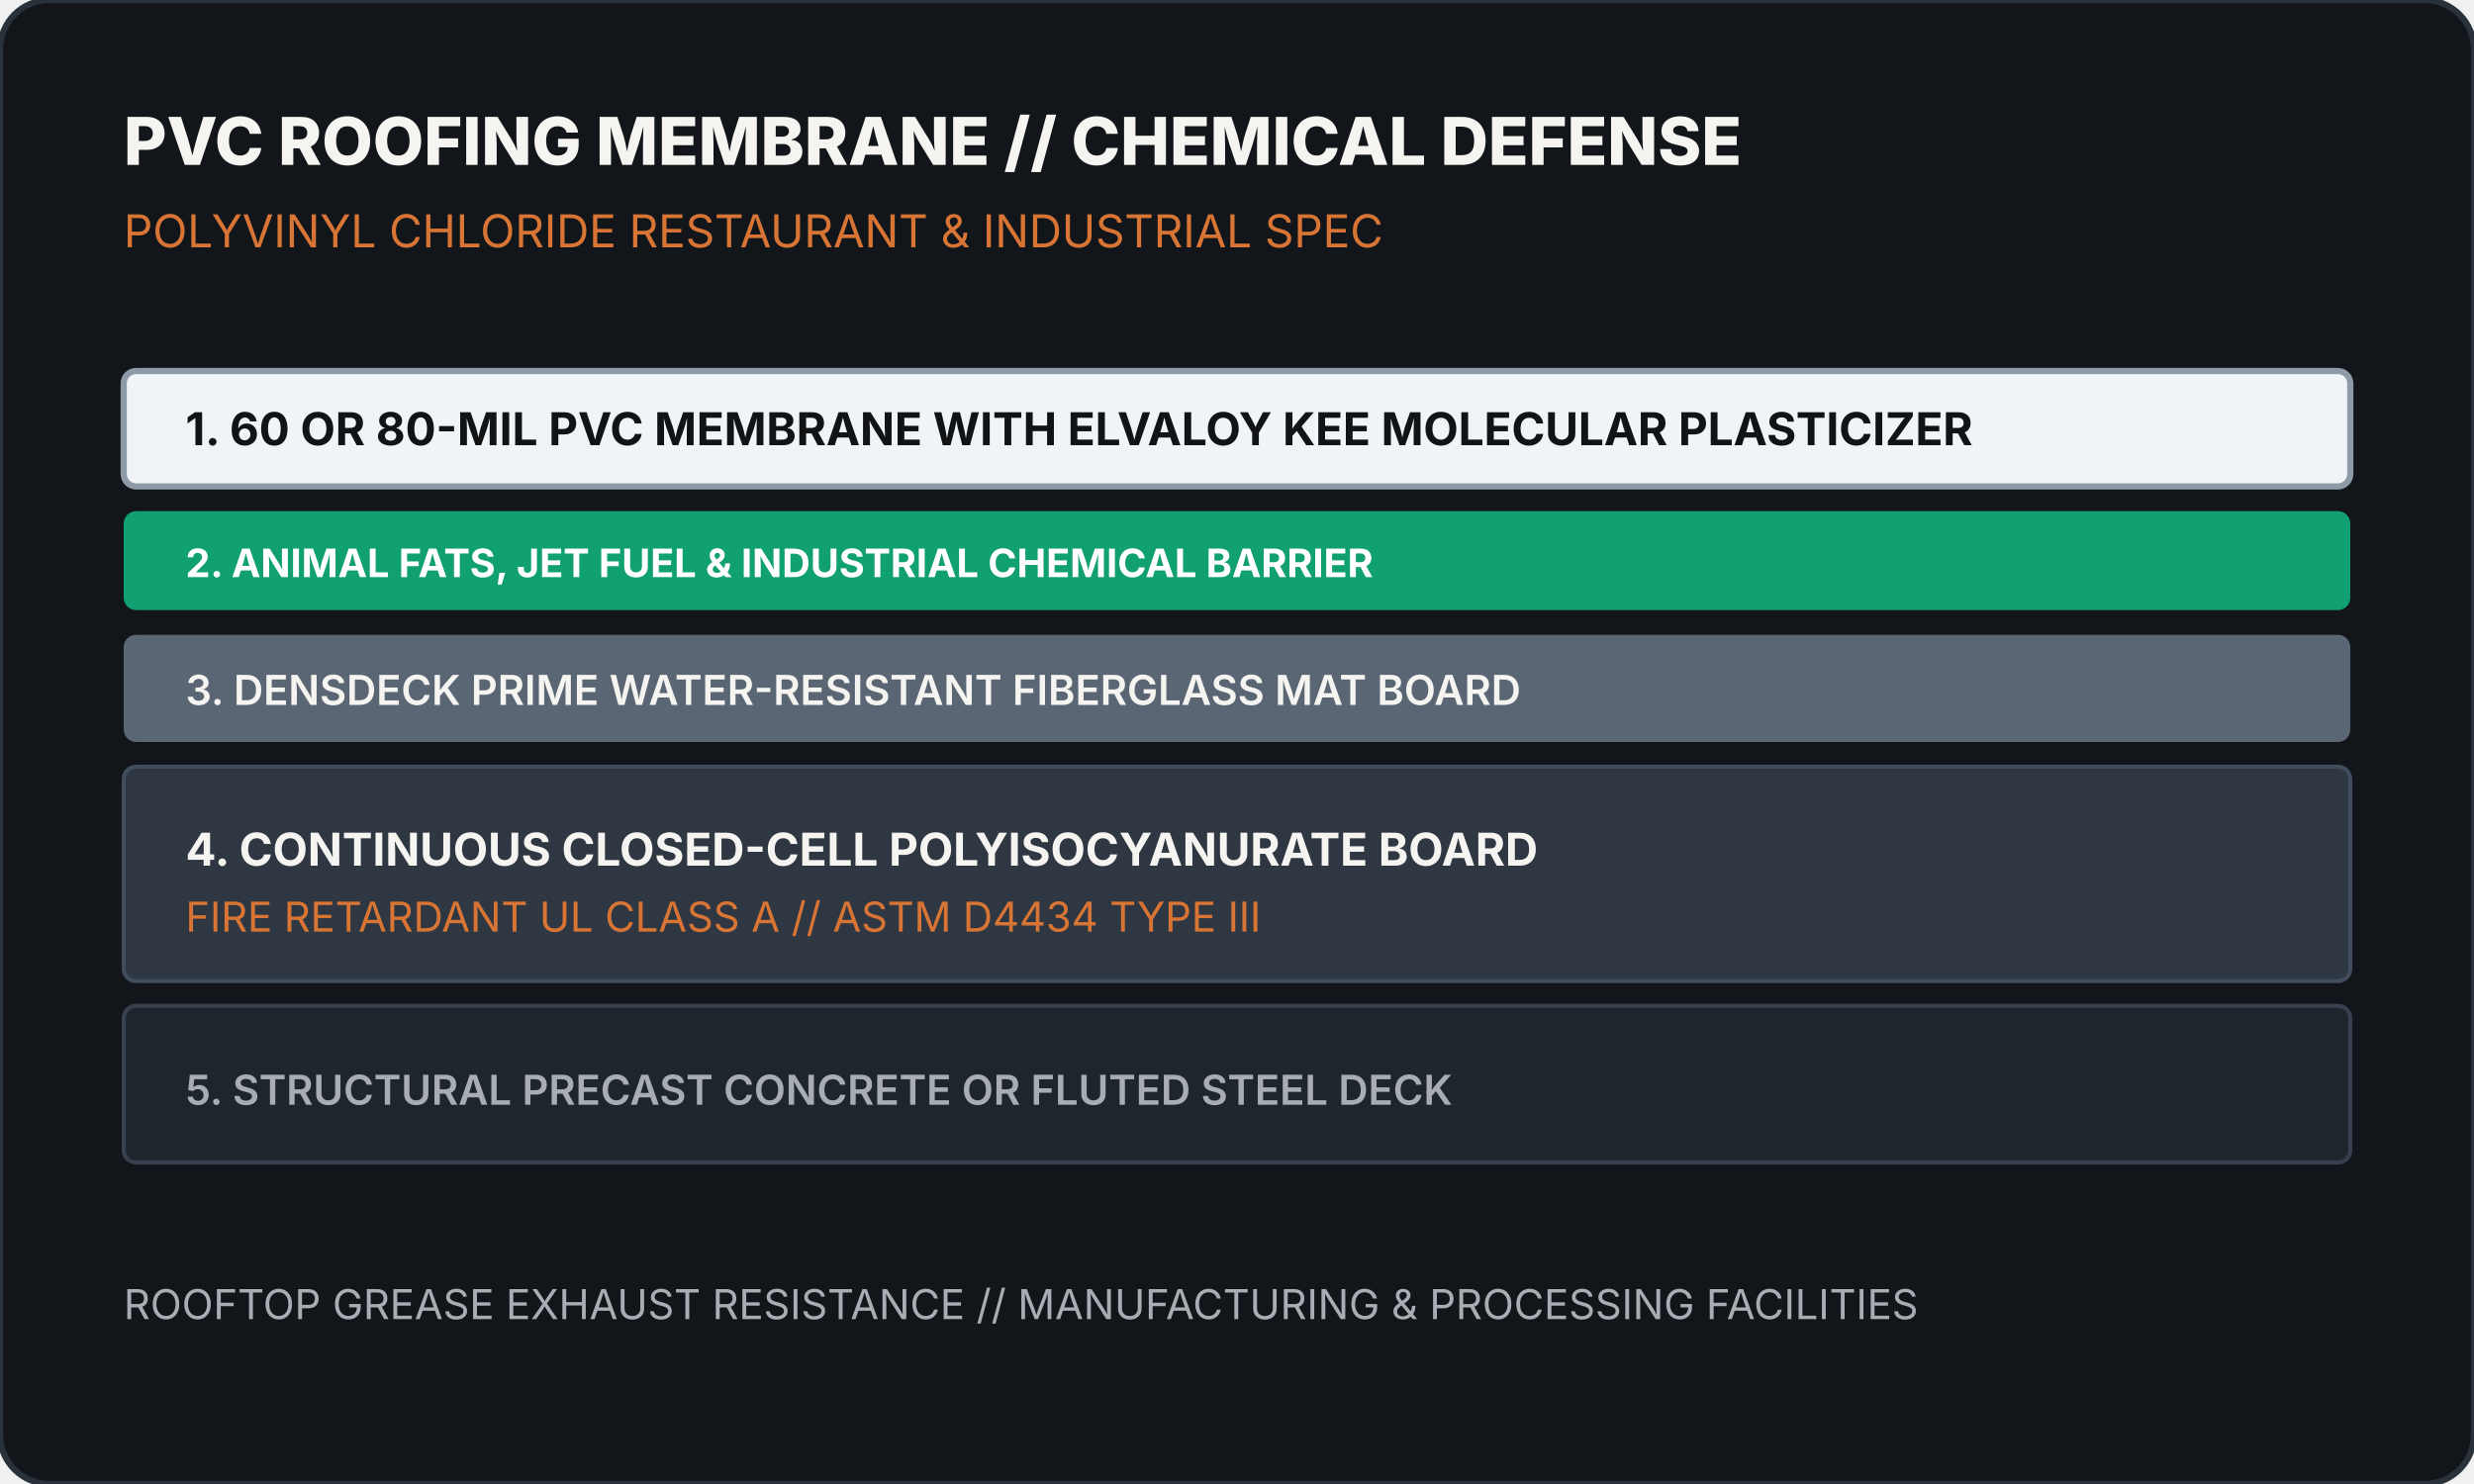
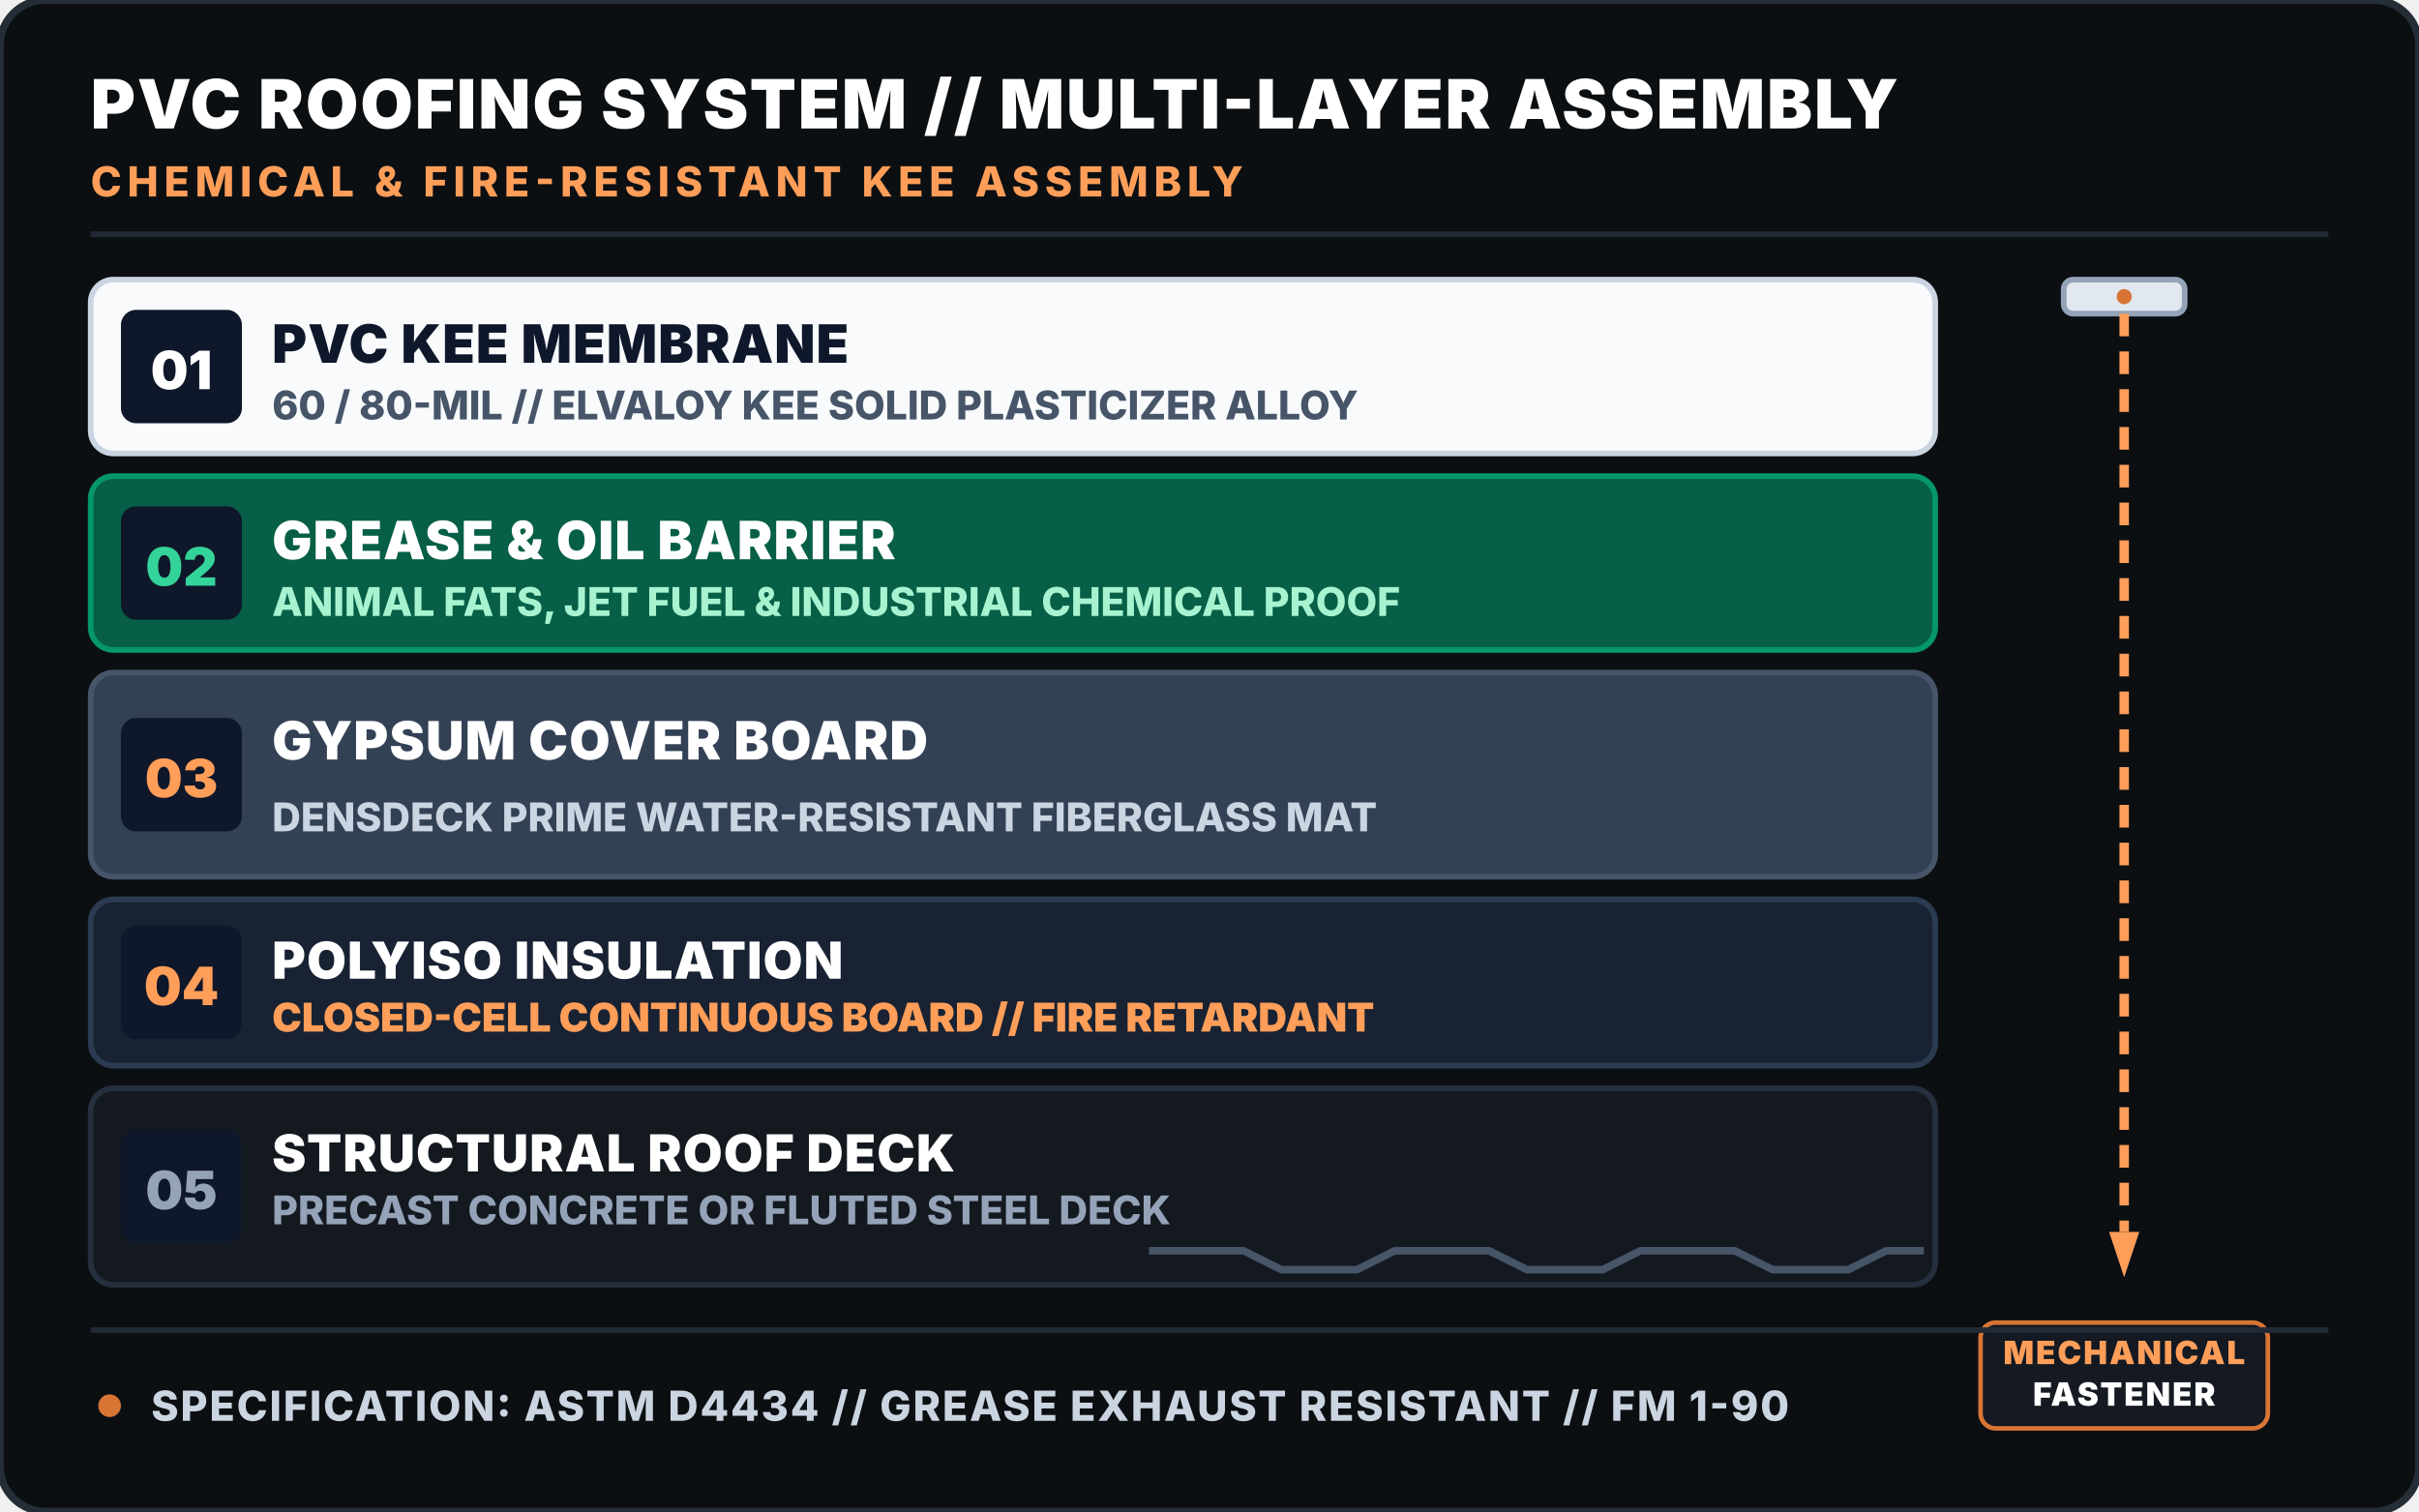
- <svg xmlns="http://www.w3.org/2000/svg" viewBox="0 0 600 360" fill="none" role="img" aria-label="PVC Commercial Roofing System Chemical Resistance Diagram">
-   <rect width="600" height="360" rx="12" fill="#12161A" stroke="#29313A" stroke-width="1.5" />
-   <text x="30" y="40" font-family="'Inter', sans-serif" font-weight="800" font-size="16" fill="#F5F4F0">PVC ROOFING MEMBRANE // CHEMICAL DEFENSE</text>
-   <text x="30" y="60" font-family="'Inter', monospace" font-size="11" fill="#D87535">POLYVINYL CHLORIDE RESTAURANT &amp; INDUSTRIAL SPEC</text>
-   <rect x="30" y="90" width="540" height="28" fill="#F0F4F8" stroke="#8E9AA7" stroke-width="1.5" rx="3" />
-   <text x="45" y="108" font-family="'Inter', sans-serif" font-weight="700" font-size="11" fill="#111315">1. 60 OR 80-MIL PVC MEMBRANE WITH ELVALOY KEE MOLECULAR PLASTICIZER</text>
-   <rect x="30" y="124" width="540" height="24" fill="#10B981" opacity="0.85" rx="3" />
-   <text x="45" y="140" font-family="'Inter', sans-serif" font-weight="700" font-size="9.5" fill="#FFFFFF">2. ANIMAL FATS, JET FUEL &amp; INDUSTRIAL CHEMICAL BARRIER</text>
-   <rect x="30" y="154" width="540" height="26" fill="#5A6673" rx="3" />
-   <text x="45" y="171" font-family="'Inter', sans-serif" font-weight="600" font-size="10" fill="#F5F4F0">3. DENSDECK PRIME WATER-RESISTANT FIBERGLASS MAT BOARD</text>
-   <rect x="30" y="186" width="540" height="52" fill="#2E3742" stroke="#414D5C" rx="3" />
-   <text x="45" y="210" font-family="'Inter', sans-serif" font-weight="700" font-size="11" fill="#F5F4F0">4. CONTINUOUS CLOSED-CELL POLYISOCYANURATE BOARD</text>
-   <text x="45" y="226" font-family="'Inter', monospace" font-size="10" fill="#D87535">FIRE RETARDANT UL CLASS A // ASTM D4434 TYPE III</text>
-   <rect x="30" y="244" width="540" height="38" fill="#1F252D" stroke="#37414E" rx="3" />
-   <text x="45" y="268" font-family="'Inter', sans-serif" font-weight="600" font-size="10" fill="#A7ADB2">5. STRUCTURAL PRECAST CONCRETE OR FLUTED STEEL DECK</text>
-   <text x="30" y="320" font-family="'Inter', monospace" font-size="10" fill="#A7ADB2">ROOFTOP GREASE EXHAUST RESISTANCE // MANUFACTURING &amp; PROCESSING FACILITIES</text>
+ <svg xmlns="http://www.w3.org/2000/svg" viewBox="0 0 640 400" width="100%" height="auto" fill="none" role="img" aria-label="PVC Chemical Resistant Commercial Roofing System Layer Cross-Section">
+   <rect width="640" height="400" rx="12" fill="#0C0F12" stroke="#252D37" stroke-width="2" />
+   <g transform="translate(24, 20)">
+     <text x="0" y="14" font-family="'Inter', -apple-system, sans-serif" font-weight="900" font-size="18" letter-spacing="0.5" fill="#FFFFFF">PVC ROOFING SYSTEM // MULTI-LAYER ASSEMBLY</text>
+     <text x="0" y="32" font-family="'Inter', monospace" font-weight="800" font-size="11" letter-spacing="1.5" fill="#FF9E59">CHEMICAL &amp; FIRE-RESISTANT KEE ASSEMBLY</text>
+   </g>
+   <line x1="24" y1="62" x2="616" y2="62" stroke="#222A35" stroke-width="1.5" />
+   <g transform="translate(562, 74)">
+     <rect x="-16" y="0" width="32" height="9" rx="2.5" fill="#E2E8F0" stroke="#94A3B8" stroke-width="1.5" />
+     <circle cx="0" cy="4.5" r="2" fill="#D87535" />
+     <line x1="0" y1="9" x2="0" y2="252" stroke="#FF9E59" stroke-width="2.5" stroke-dasharray="6,4" />
+     <path d="M -4 252 L 0 264 L 4 252 Z" fill="#FF9E59" />
+     <g transform="translate(0, 276)">
+       <rect x="-38" y="0" width="76" height="28" rx="4" fill="#141922" stroke="#D87535" stroke-width="1.2" />
+       <text x="0" y="11" font-family="'Inter', sans-serif" font-weight="900" font-size="8.5" fill="#FF9E59" text-anchor="middle" letter-spacing="0.5">MECHANICAL</text>
+       <text x="0" y="22" font-family="'Inter', sans-serif" font-weight="900" font-size="8.5" fill="#FFFFFF" text-anchor="middle" letter-spacing="0.5">FASTENER</text>
+     </g>
+   </g>
+   <g transform="translate(24, 74)">
+     <rect width="488" height="46" rx="6" fill="#F8FAFC" stroke="#CBD5E1" stroke-width="1.5" />
+     <rect x="8" y="8" width="32" height="30" rx="4" fill="#0F172A" />
+     <text x="24" y="29" font-family="'Inter', sans-serif" font-weight="900" font-size="14" fill="#FFFFFF" text-anchor="middle">01</text>
+     <text x="48" y="22" font-family="'Inter', -apple-system, sans-serif" font-weight="900" font-size="14" fill="#0F172A" letter-spacing="0.3">PVC KEE MEMBRANE</text>
+     <text x="48" y="37" font-family="'Inter', monospace" font-weight="800" font-size="10.5" fill="#475569">60 / 80-MIL // ELVALOY KEE SOLID PLASTICIZER ALLOY</text>
+   </g>
+   <g transform="translate(24, 126)">
+     <rect width="488" height="46" rx="6" fill="#065F46" stroke="#059669" stroke-width="1.5" />
+     <rect x="8" y="8" width="32" height="30" rx="4" fill="#0F172A" />
+     <text x="24" y="29" font-family="'Inter', sans-serif" font-weight="900" font-size="14" fill="#34D399" text-anchor="middle">02</text>
+     <text x="48" y="22" font-family="'Inter', -apple-system, sans-serif" font-weight="900" font-size="14" fill="#FFFFFF" letter-spacing="0.3">GREASE &amp; OIL BARRIER</text>
+     <text x="48" y="37" font-family="'Inter', monospace" font-weight="800" font-size="10.5" fill="#A7F3D0">ANIMAL FATS, JET FUEL &amp; INDUSTRIAL CHEMICAL PROOF</text>
+   </g>
+   <g transform="translate(24, 178)">
+     <rect width="488" height="54" rx="6" fill="#334155" stroke="#475569" stroke-width="1.5" />
+     <rect x="8" y="12" width="32" height="30" rx="4" fill="#0F172A" />
+     <text x="24" y="33" font-family="'Inter', sans-serif" font-weight="900" font-size="14" fill="#FF9E59" text-anchor="middle">03</text>
+     <text x="48" y="23" font-family="'Inter', -apple-system, sans-serif" font-weight="900" font-size="14" fill="#FFFFFF" letter-spacing="0.3">GYPSUM COVER BOARD</text>
+     <text x="48" y="42" font-family="'Inter', monospace" font-weight="800" font-size="10.5" fill="#CBD5E1">DENSDECK PRIME WATER-RESISTANT FIBERGLASS MAT</text>
+   </g>
+   <g transform="translate(24, 238)">
+     <rect width="488" height="44" rx="6" fill="#182232" stroke="#2B3B52" stroke-width="1.5" />
+     <rect x="8" y="7" width="32" height="30" rx="4" fill="#0F172A" />
+     <text x="24" y="28" font-family="'Inter', sans-serif" font-weight="900" font-size="14" fill="#FF9E59" text-anchor="middle">04</text>
+     <text x="48" y="21" font-family="'Inter', -apple-system, sans-serif" font-weight="900" font-size="13.5" fill="#FFFFFF" letter-spacing="0.3">POLYISO INSULATION</text>
+     <text x="48" y="35" font-family="'Inter', monospace" font-weight="900" font-size="10.5" fill="#FF9E59">CLOSED-CELL CONTINUOUS BOARD // FIRE RETARDANT</text>
+   </g>
+   <g transform="translate(24, 288)">
+     <rect width="488" height="52" rx="6" fill="#141920" stroke="#252F3D" stroke-width="1.5" />
+     <rect x="8" y="11" width="32" height="30" rx="4" fill="#0F172A" />
+     <text x="24" y="32" font-family="'Inter', sans-serif" font-weight="900" font-size="14" fill="#94A3B8" text-anchor="middle">05</text>
+     <text x="48" y="22" font-family="'Inter', -apple-system, sans-serif" font-weight="900" font-size="13.5" fill="#FFFFFF" letter-spacing="0.3">STRUCTURAL ROOF DECK</text>
+     <text x="48" y="36" font-family="'Inter', monospace" font-weight="800" font-size="10.5" fill="#94A3B8">PRECAST CONCRETE OR FLUTED STEEL DECK</text>
+     <path d="M 280 43 L 305 43 L 315 48 L 335 48 L 345 43 L 370 43 L 380 48 L 400 48 L 410 43 L 435 43 L 445 48 L 465 48 L 475 43 L 485 43" stroke="#475569" stroke-width="2" fill="none" />
+   </g>
+   <line x1="24" y1="352" x2="616" y2="352" stroke="#222A35" stroke-width="1.5" />
+   <g transform="translate(24, 376)">
+     <circle cx="5" cy="-4" r="3" fill="#D87535" />
+     <text x="16" y="0" font-family="'Inter', monospace" font-weight="800" font-size="11" fill="#CBD5E1" letter-spacing="0.5">SPECIFICATION: ASTM D4434 // GREASE EXHAUST RESISTANT // FM 1-90</text>
+   </g>
</svg>
